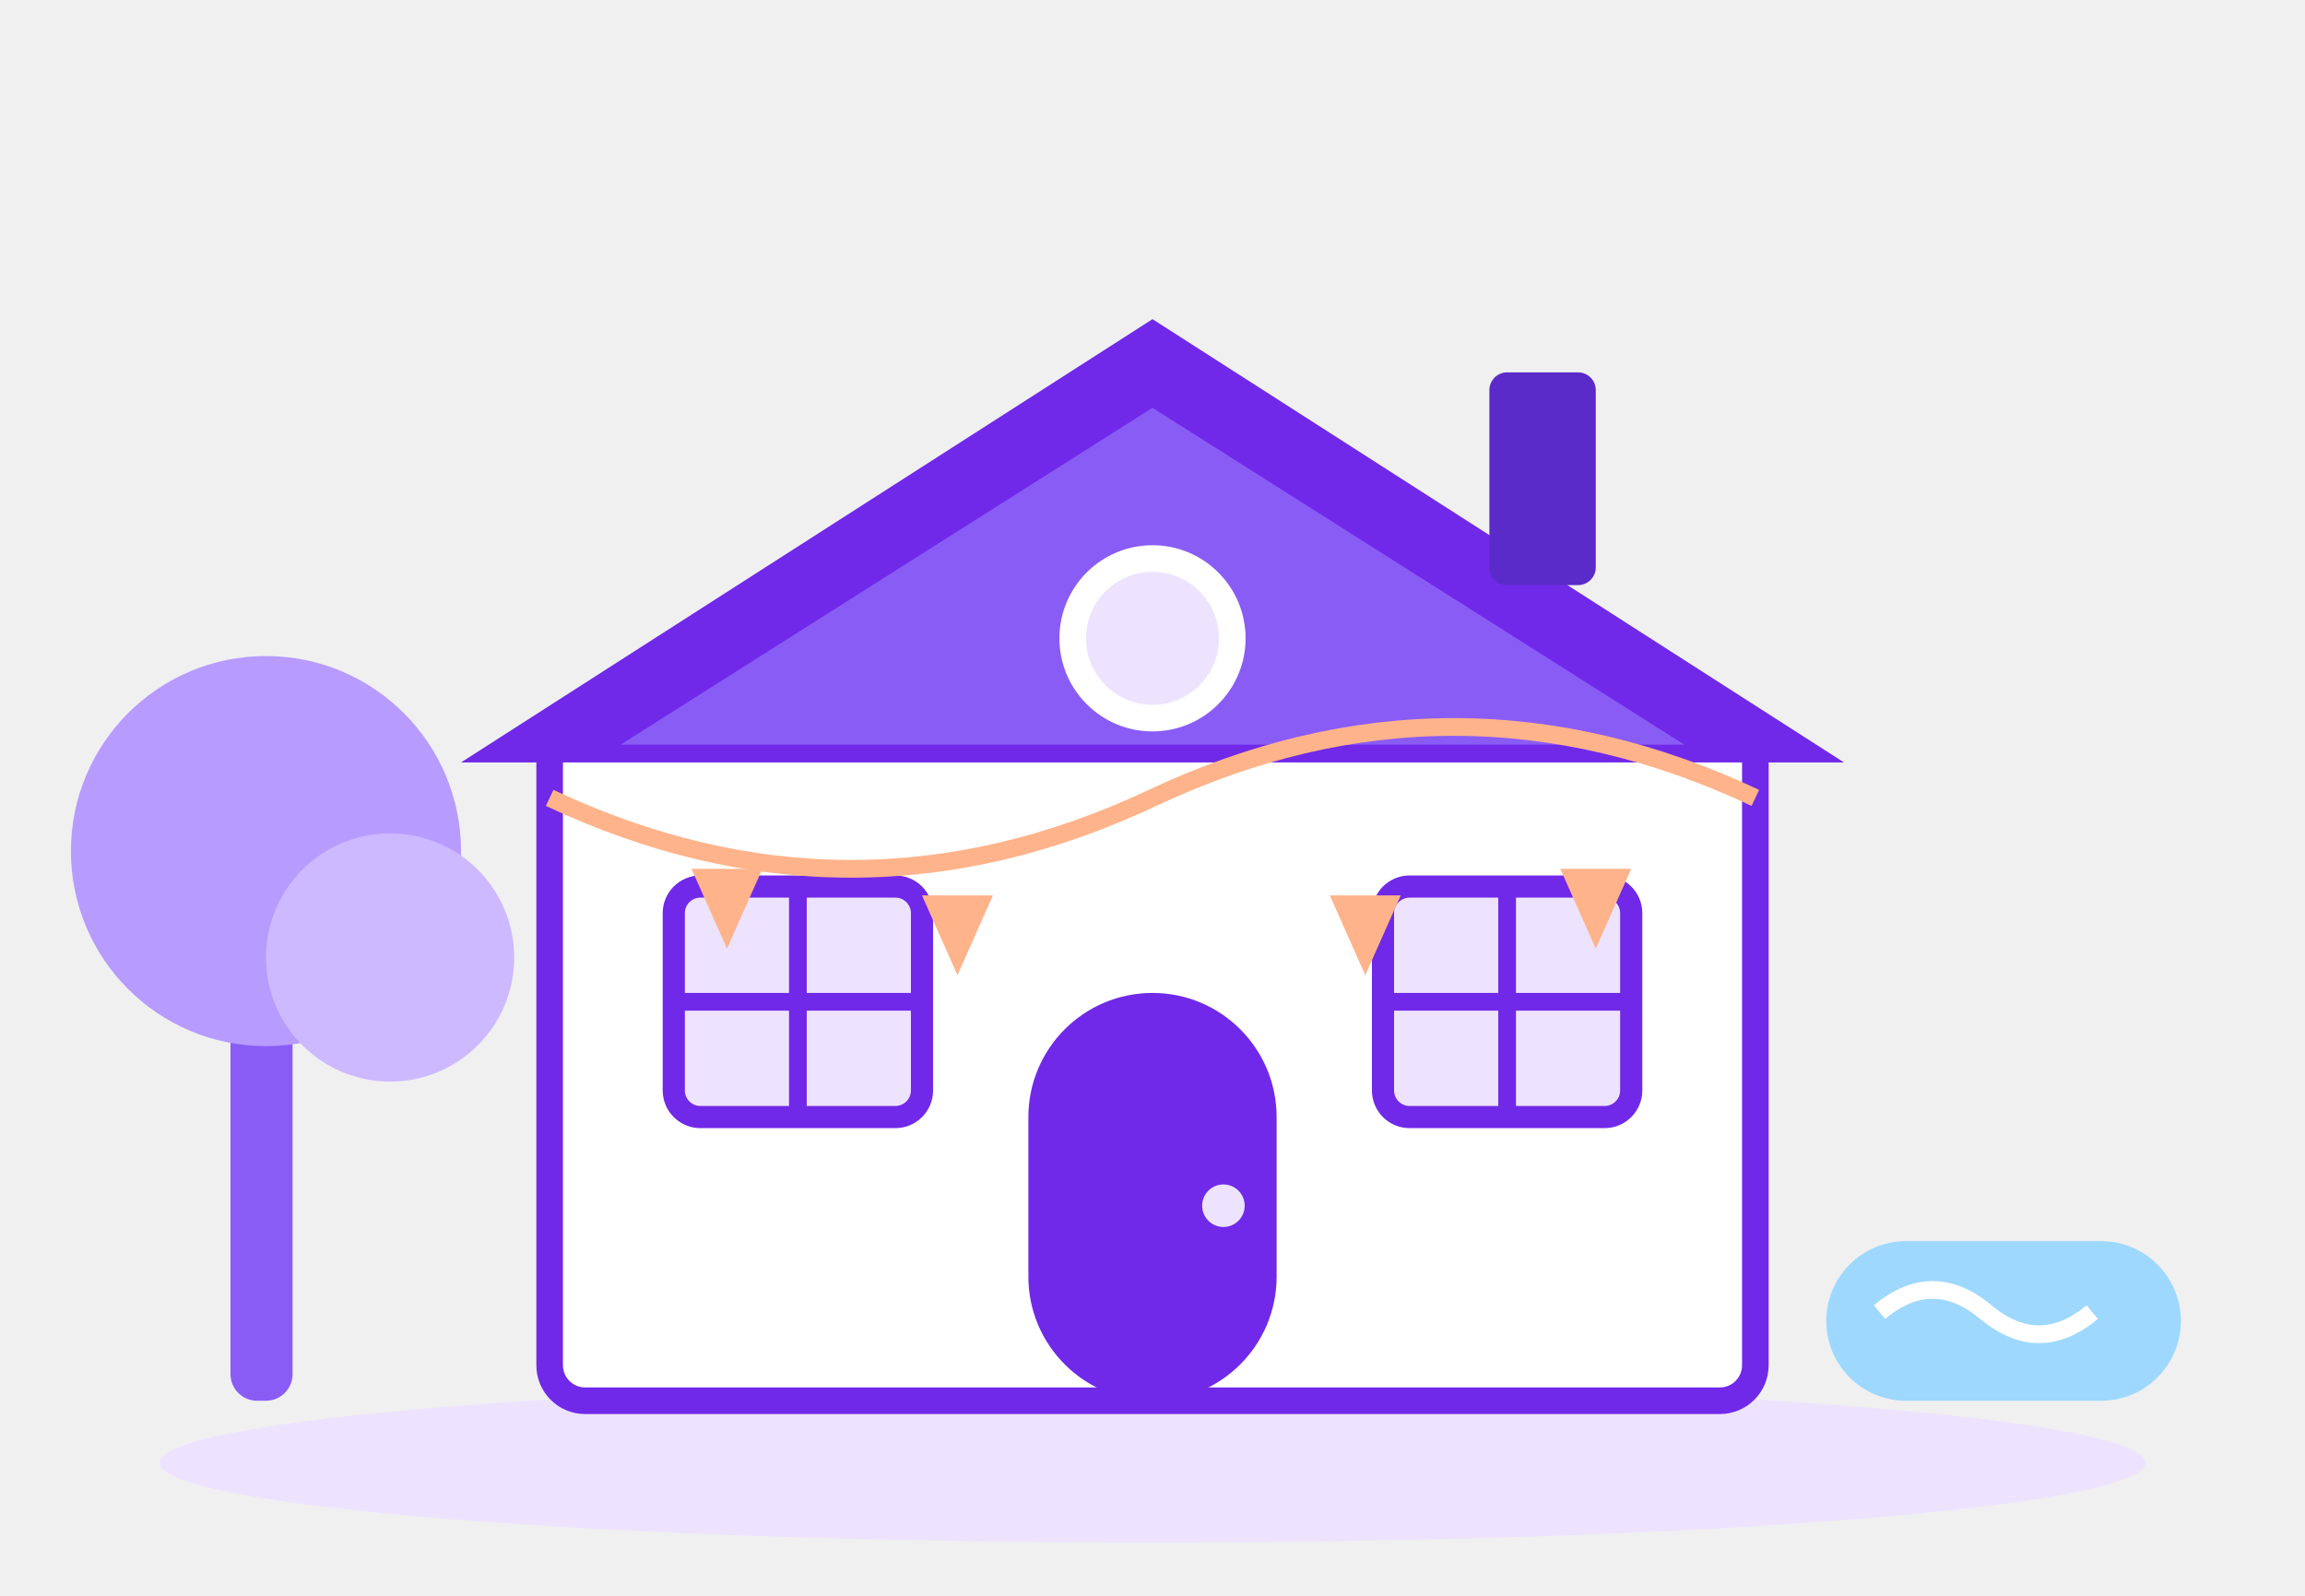
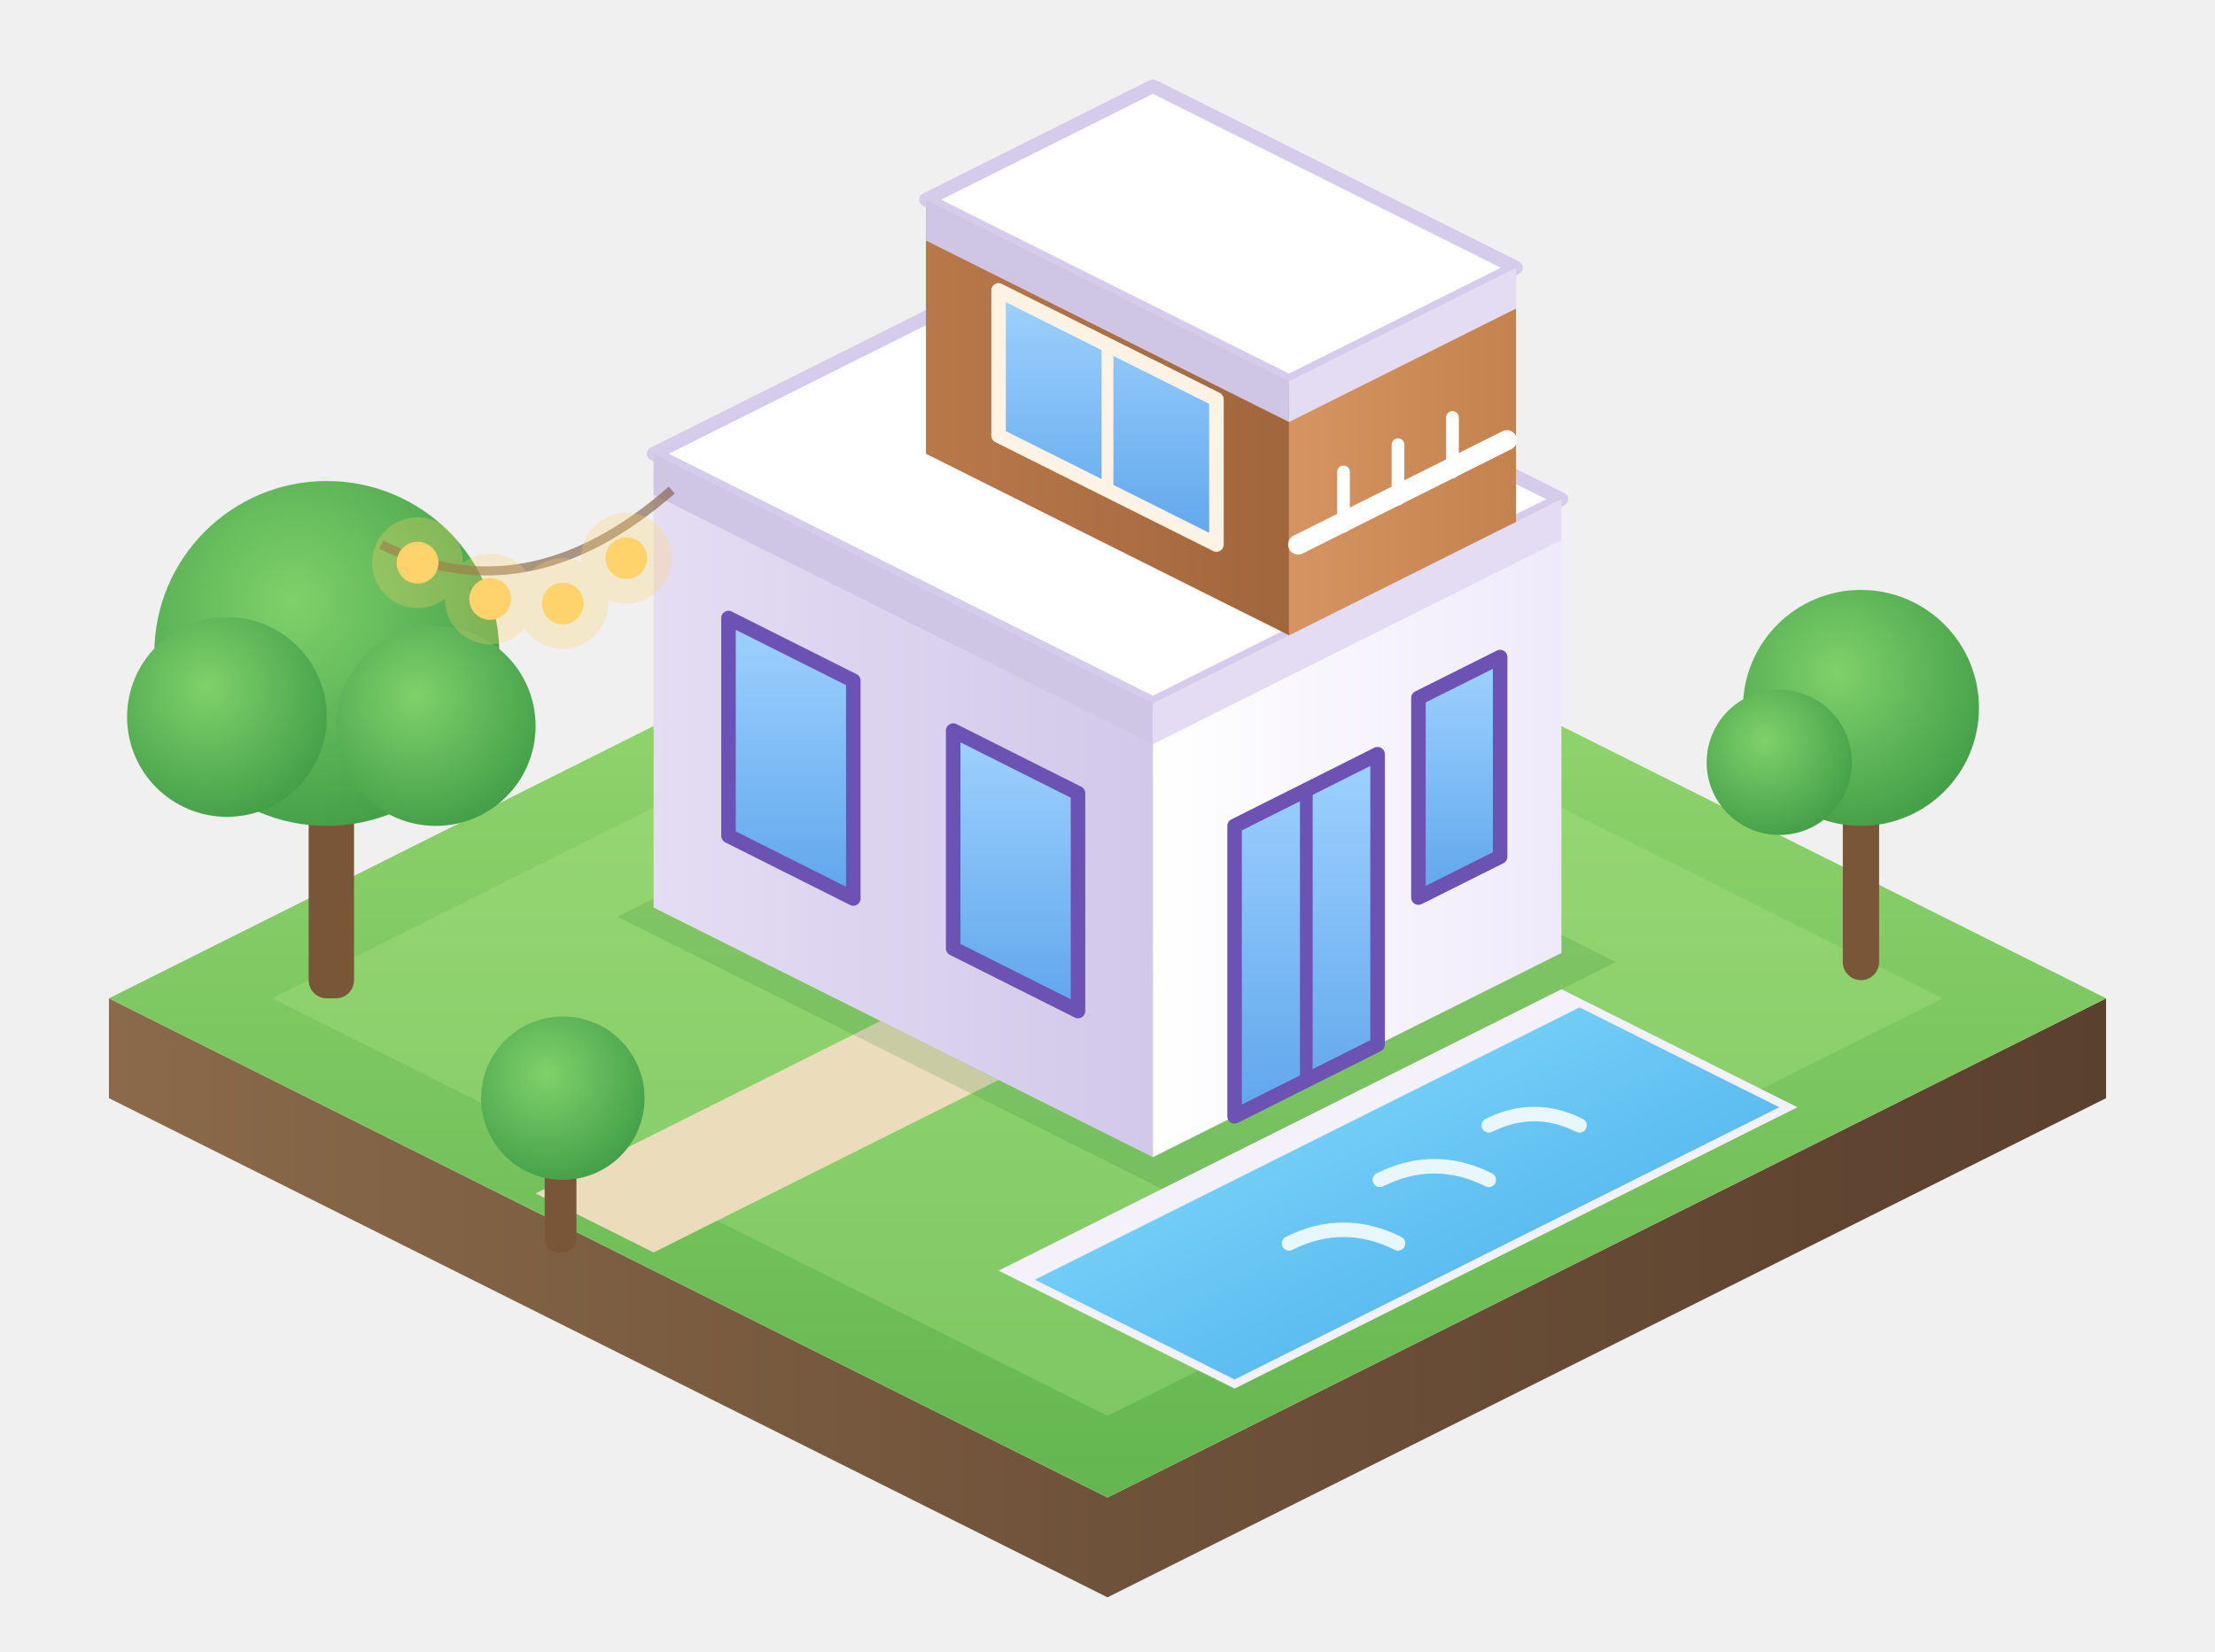
- <svg xmlns="http://www.w3.org/2000/svg" viewBox="0 0 260 180" fill="none">
-   <ellipse cx="130" cy="165" rx="112" ry="9" fill="#EDE3FF" />
-   <rect x="26" y="108" width="7" height="50" rx="3" fill="#8A5CF6" />
-   <circle cx="30" cy="96" r="22" fill="#B79BFF" />
-   <circle cx="44" cy="108" r="14" fill="#CDB9FF" />
-   <rect x="62" y="82" width="136" height="76" rx="4" fill="#FFFFFF" stroke="#7029E8" stroke-width="3" />
-   <path d="M52 86 L130 36 L208 86 Z" fill="#7029E8" />
-   <path d="M70 84 L130 46 L190 84 Z" fill="#8A5CF6" />
-   <rect x="168" y="42" width="12" height="24" rx="2" fill="#5B2BC9" />
-   <rect x="116" y="112" width="28" height="46" rx="14" fill="#7029E8" />
-   <circle cx="138" cy="136" r="2.4" fill="#EDE3FF" />
-   <rect x="76" y="100" width="28" height="26" rx="3" fill="#EDE3FF" stroke="#7029E8" stroke-width="2.5" />
-   <line x1="90" y1="100" x2="90" y2="126" stroke="#7029E8" stroke-width="2" />
-   <line x1="76" y1="113" x2="104" y2="113" stroke="#7029E8" stroke-width="2" />
-   <rect x="156" y="100" width="28" height="26" rx="3" fill="#EDE3FF" stroke="#7029E8" stroke-width="2.5" />
-   <line x1="170" y1="100" x2="170" y2="126" stroke="#7029E8" stroke-width="2" />
-   <line x1="156" y1="113" x2="184" y2="113" stroke="#7029E8" stroke-width="2" />
-   <circle cx="130" cy="72" r="9" fill="#EDE3FF" stroke="#FFFFFF" stroke-width="3" />
-   <rect x="206" y="140" width="40" height="18" rx="9" fill="#9ED8FF" />
-   <path d="M212 148 q6 -5 12 0 t12 0" stroke="#FFFFFF" stroke-width="2" fill="none" />
-   <path d="M62 90 Q96 106 130 90 T198 90" stroke="#FFB38A" stroke-width="2" fill="none" />
-   <path d="M78 98 l4 9 l4 -9 Z M104 101 l4 9 l4 -9 Z M150 101 l4 9 l4 -9 Z M176 98 l4 9 l4 -9 Z" fill="#FFB38A" />
+ <svg xmlns="http://www.w3.org/2000/svg" viewBox="28 40 244 182" fill="none">
+   <defs>
+     <linearGradient id="lawn" x1="0" y1="0" x2="0" y2="1">
+       <stop offset="0" stop-color="#9BDB74" />
+       <stop offset="1" stop-color="#63B650" />
+     </linearGradient>
+     <linearGradient id="soilL" x1="0" y1="0" x2="1" y2="0">
+       <stop offset="0" stop-color="#8A6A4A" />
+       <stop offset="1" stop-color="#6F523A" />
+     </linearGradient>
+     <linearGradient id="soilR" x1="0" y1="0" x2="1" y2="0">
+       <stop offset="0" stop-color="#6F523A" />
+       <stop offset="1" stop-color="#5A412E" />
+     </linearGradient>
+     <linearGradient id="wallL" x1="0" y1="0" x2="1" y2="0">
+       <stop offset="0" stop-color="#E4DDF3" />
+       <stop offset="1" stop-color="#D2C8EA" />
+     </linearGradient>
+     <linearGradient id="wallR" x1="0" y1="0" x2="1" y2="0">
+       <stop offset="0" stop-color="#FFFFFF" />
+       <stop offset="1" stop-color="#EFEAFB" />
+     </linearGradient>
+     <linearGradient id="woodL" x1="0" y1="0" x2="1" y2="0">
+       <stop offset="0" stop-color="#B9784A" />
+       <stop offset="1" stop-color="#A2663C" />
+     </linearGradient>
+     <linearGradient id="woodR" x1="0" y1="0" x2="1" y2="0">
+       <stop offset="0" stop-color="#D69462" />
+       <stop offset="1" stop-color="#C4824F" />
+     </linearGradient>
+     <linearGradient id="glass" x1="0" y1="0" x2="0" y2="1">
+       <stop offset="0" stop-color="#9FD2FF" />
+       <stop offset="1" stop-color="#5FA6EC" />
+     </linearGradient>
+     <linearGradient id="water" x1="0" y1="0" x2="1" y2="1">
+       <stop offset="0" stop-color="#8FE0FF" />
+       <stop offset="1" stop-color="#3FA9E8" />
+     </linearGradient>
+     <radialGradient id="leaf" cx="0.4" cy="0.35" r="0.75">
+       <stop offset="0" stop-color="#7FD16A" />
+       <stop offset="1" stop-color="#3E9A45" />
+     </radialGradient>
+   </defs>
+   <polygon points="40,150 150,205 150,216 40,161" fill="url(#soilL)" />
+   <polygon points="150,205 260,150 260,161 150,216" fill="url(#soilR)" />
+   <polygon points="150,95 260,150 150,205 40,150" fill="url(#lawn)" />
+   <polygon points="150,104 242,150 150,196 58,150" fill="#A9E383" opacity="0.35" />
+   <polygon points="125,152.5 138,159 100,178 87,171.5" fill="#EBDDBB" />
+   <polygon points="200,149 226,162 164,193 138,180" fill="#F4F1FB" />
+   <polygon points="202,151 224,162 164,192 142,181" fill="url(#water)" />
+   <path d="M180 170 q6 -3 12 0 M170 177 q6 -3 12 0 M192 164 q5 -2.5 10 0" stroke="#FFFFFF" stroke-width="1.6" stroke-linecap="round" opacity="0.85" />
+   <polygon points="96,141 156,171 206,146 146,116" fill="#2E7D32" opacity="0.18" />
+   <polygon points="100,140 155,167.5 155,117.5 100,90" fill="url(#wallL)" />
+   <polygon points="155,167.5 200,145 200,95 155,117.5" fill="url(#wallR)" />
+   <polygon points="145,67.5 200,95 155,117.5 100,90" fill="#FFFFFF" stroke="#D5CCEB" stroke-width="1.5" stroke-linejoin="round" />
+   <polygon points="100,90 155,117.5 155,122 100,94.5" fill="#CFC6E6" />
+   <polygon points="155,117.5 200,95 200,99.5 155,122" fill="#E3DCF3" />
+   <polygon points="108.25,132.1 122,139 122,115 108.25,108.1" fill="url(#glass)" stroke="#6B52B3" stroke-width="1.6" stroke-linejoin="round" />
+   <polygon points="133,144.5 146.75,151.4 146.75,127.4 133,120.5" fill="url(#glass)" stroke="#6B52B3" stroke-width="1.6" stroke-linejoin="round" />
+   <polygon points="164,163 179.75,155.1 179.75,123.1 164,131" fill="url(#glass)" stroke="#6B52B3" stroke-width="1.6" stroke-linejoin="round" />
+   <line x1="171.9" y1="159" x2="171.9" y2="127" stroke="#6B52B3" stroke-width="1.4" />
+   <polygon points="184.25,138.9 193.25,134.4 193.25,112.4 184.25,116.9" fill="url(#glass)" stroke="#6B52B3" stroke-width="1.6" stroke-linejoin="round" />
+   <polygon points="130,90 170,110 170,82 130,62" fill="url(#woodL)" />
+   <polygon points="170,110 195,97.5 195,69.5 170,82" fill="url(#woodR)" />
+   <polygon points="155,49.5 195,69.5 170,82 130,62" fill="#FFFFFF" stroke="#D5CCEB" stroke-width="1.5" stroke-linejoin="round" />
+   <polygon points="130,62 170,82 170,86.5 130,66.5" fill="#CFC6E6" />
+   <polygon points="170,82 195,69.5 195,74 170,86.5" fill="#E3DCF3" />
+   <polygon points="138,88 162,100 162,84 138,72" fill="url(#glass)" stroke="#FFF3E6" stroke-width="1.6" stroke-linejoin="round" />
+   <line x1="150" y1="94" x2="150" y2="78" stroke="#FFF3E6" stroke-width="1.3" />
+   <path d="M171 100 L194 88.5" stroke="#FFFFFF" stroke-width="2.2" stroke-linecap="round" />
+   <path d="M176 98 v-6 M182 95 v-6 M188 92 v-6" stroke="#FFFFFF" stroke-width="1.4" stroke-linecap="round" />
+   <rect x="62" y="124" width="5" height="26" rx="2" fill="#7A5638" />
+   <circle cx="64" cy="112" r="19" fill="url(#leaf)" />
+   <circle cx="53" cy="119" r="11" fill="url(#leaf)" />
+   <circle cx="76" cy="120" r="11" fill="url(#leaf)" />
+   <rect x="231" y="128" width="4" height="20" rx="2" fill="#7A5638" />
+   <circle cx="233" cy="118" r="13" fill="url(#leaf)" />
+   <circle cx="224" cy="124" r="8" fill="url(#leaf)" />
+   <rect x="88" y="166" width="3.5" height="12" rx="1.5" fill="#7A5638" />
+   <circle cx="90" cy="161" r="9" fill="url(#leaf)" />
+   <path d="M70 100 Q 86 108 102 94" stroke="#7A5638" stroke-width="1" fill="none" opacity="0.6" />
+   <g fill="#FFD36B">
+     <circle cx="74" cy="102" r="2.3" />
+     <circle cx="82" cy="106" r="2.3" />
+     <circle cx="90" cy="106.5" r="2.3" />
+     <circle cx="97" cy="101.5" r="2.3" />
+   </g>
+   <g fill="#FFD36B" opacity="0.28">
+     <circle cx="74" cy="102" r="5" />
+     <circle cx="82" cy="106" r="5" />
+     <circle cx="90" cy="106.5" r="5" />
+     <circle cx="97" cy="101.5" r="5" />
+   </g>
</svg>
